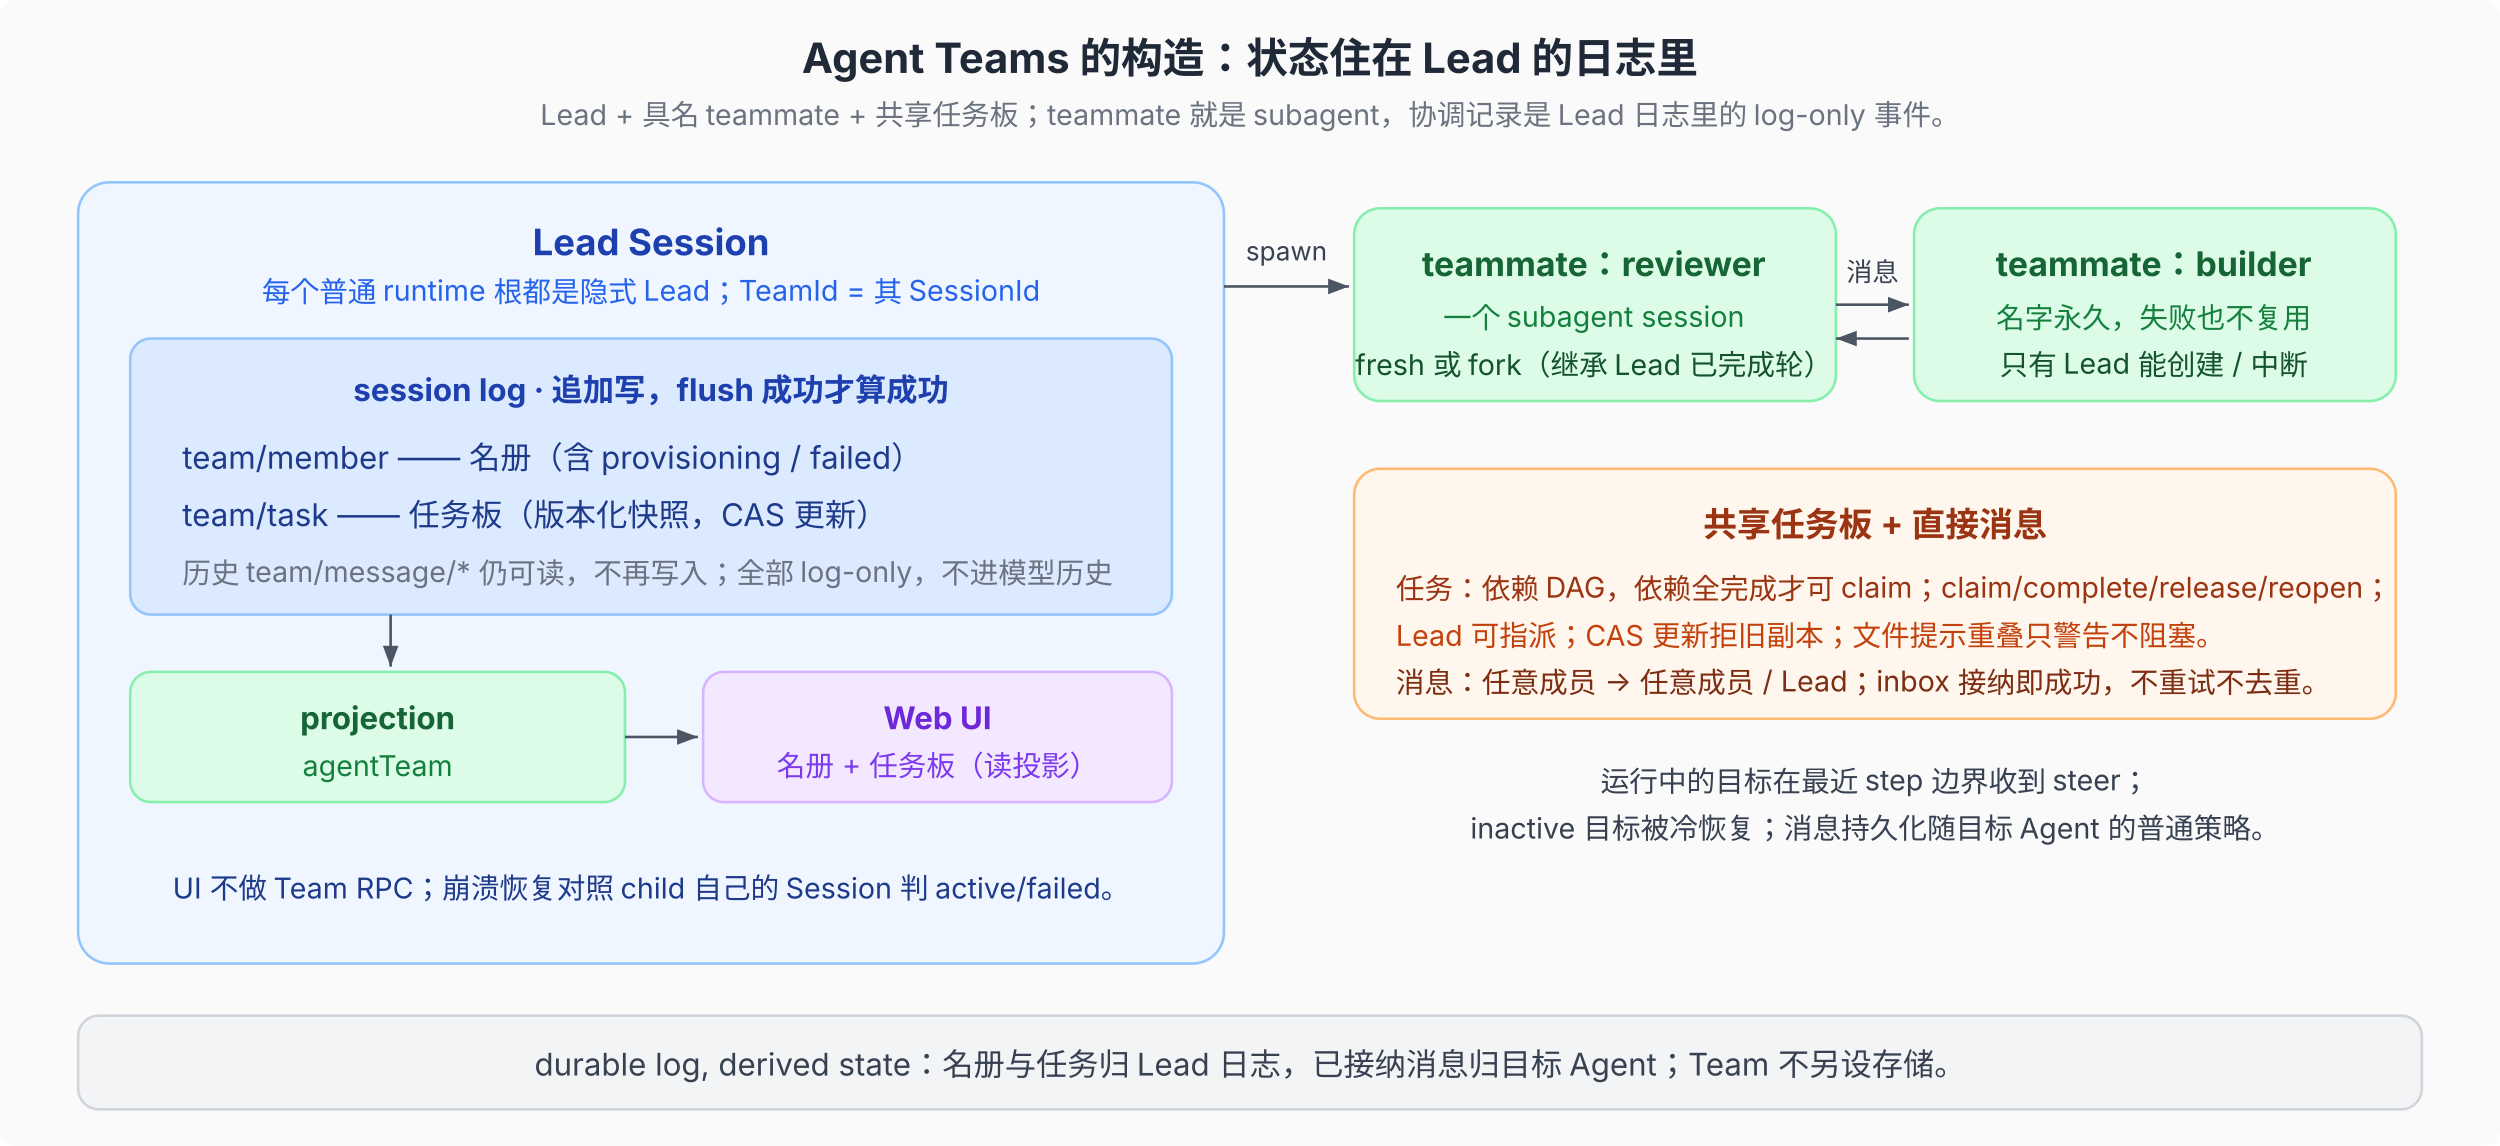
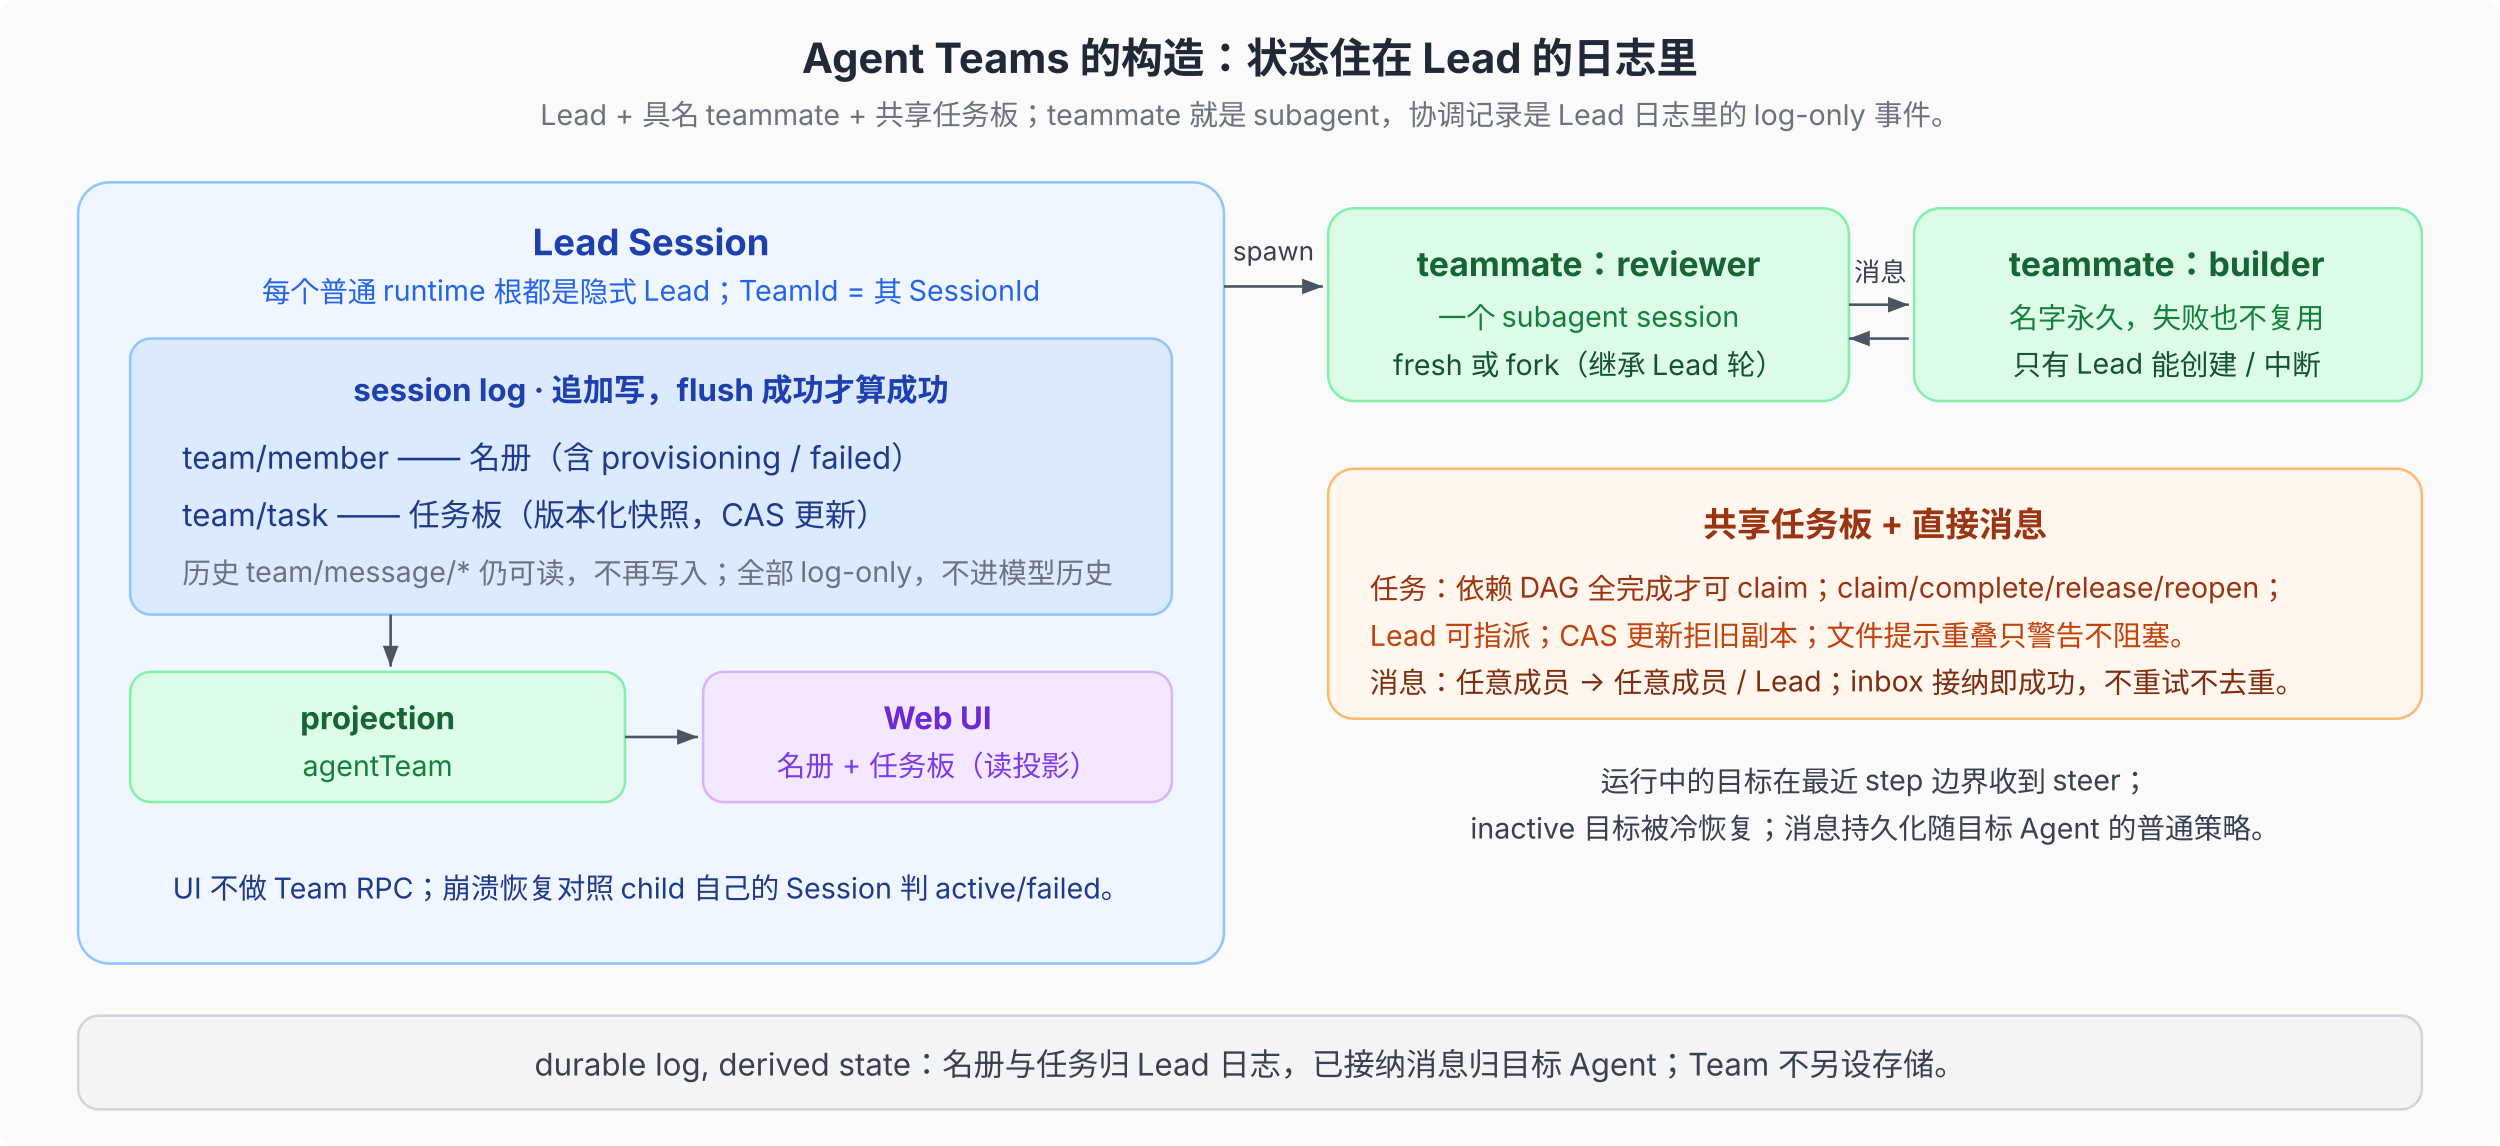
<svg xmlns="http://www.w3.org/2000/svg" viewBox="0 0 960 440" font-family="system-ui, -apple-system, 'PingFang SC', 'Noto Sans SC', sans-serif" font-size="12">
  <defs>
    <marker id="arr" markerWidth="8" markerHeight="6" refX="8" refY="3" orient="auto">
      <path d="M0,0 L8,3 L0,6 Z" fill="#4b5563" />
    </marker>
  </defs>
  <rect width="960" height="440" fill="#fafafa" rx="6" />
  <text x="480" y="28" text-anchor="middle" font-size="16" font-weight="700" fill="#1f2937">Agent Teams 的构造：状态住在 Lead 的日志里</text>
  <text x="480" y="48" text-anchor="middle" font-size="11" fill="#6b7280">Lead + 具名 teammate + 共享任务板；teammate 就是 subagent，协调记录是 Lead 日志里的 log-only 事件。</text>
  <rect x="30" y="70" width="440" height="300" rx="12" fill="#eff6ff" stroke="#93c5fd" />
  <text x="250" y="98" text-anchor="middle" font-size="14" font-weight="700" fill="#1e40af">Lead Session</text>
  <text x="250" y="116" text-anchor="middle" font-size="11" fill="#2563eb">每个普通 runtime 根都是隐式 Lead；TeamId = 其 SessionId</text>
  <rect x="50" y="130" width="400" height="106" rx="8" fill="#dbeafe" stroke="#93c5fd" />
  <text x="250" y="154" text-anchor="middle" font-size="12" font-weight="700" fill="#1e40af">session log · 追加写，flush 成功才算成功</text>
  <text x="70" y="180" font-size="12" fill="#1e3a8a">team/member —— 名册（含 provisioning / failed）</text>
  <text x="70" y="202" font-size="12" fill="#1e3a8a">team/task —— 任务板（版本化快照，CAS 更新）</text>
  <text x="70" y="224" font-size="11" fill="#6b7280">历史 team/message/* 仍可读，不再写入；全部 log-only，不进模型历史</text>
  <line x1="150" y1="236" x2="150" y2="256" stroke="#4b5563" marker-end="url(#arr)" />
  <rect x="50" y="258" width="190" height="50" rx="8" fill="#dcfce7" stroke="#86efac" />
  <text x="145" y="280" text-anchor="middle" font-size="12" font-weight="700" fill="#166534">projection</text>
  <text x="145" y="298" text-anchor="middle" font-size="11" fill="#15803d">agentTeam</text>
  <line x1="240" y1="283" x2="268" y2="283" stroke="#4b5563" marker-end="url(#arr)" />
  <rect x="270" y="258" width="180" height="50" rx="8" fill="#f3e8ff" stroke="#d8b4fe" />
  <text x="360" y="280" text-anchor="middle" font-size="12" font-weight="700" fill="#6d28d9">Web UI</text>
  <text x="360" y="298" text-anchor="middle" font-size="11" fill="#7c3aed">名册 + 任务板（读投影）</text>
  <text x="250" y="345" text-anchor="middle" font-size="11" fill="#1e3a8a">UI 不做 Team RPC；崩溃恢复对照 child 自己的 Session 判 active/failed。</text>
-   <rect x="520" y="80" width="185" height="74" rx="10" fill="#dcfce7" stroke="#86efac" />
-   <text x="612" y="106" text-anchor="middle" font-size="13" font-weight="700" fill="#166534">teammate：reviewer</text>
-   <text x="612" y="126" text-anchor="middle" font-size="11" fill="#15803d">一个 subagent session</text>
-   <text x="612" y="144" text-anchor="middle" font-size="11" fill="#14532d">fresh 或 fork（继承 Lead 已完成轮）</text>
-   <rect x="735" y="80" width="185" height="74" rx="10" fill="#dcfce7" stroke="#86efac" />
-   <text x="827" y="106" text-anchor="middle" font-size="13" font-weight="700" fill="#166534">teammate：builder</text>
-   <text x="827" y="126" text-anchor="middle" font-size="11" fill="#15803d">名字永久，失败也不复用</text>
-   <text x="827" y="144" text-anchor="middle" font-size="11" fill="#14532d">只有 Lead 能创建 / 中断</text>
-   <line x1="470" y1="110" x2="518" y2="110" stroke="#4b5563" marker-end="url(#arr)" />
-   <text x="494" y="100" text-anchor="middle" font-size="10" fill="#374151">spawn</text>
-   <line x1="705" y1="117" x2="733" y2="117" stroke="#4b5563" marker-end="url(#arr)" />
-   <line x1="733" y1="130" x2="705" y2="130" stroke="#4b5563" marker-end="url(#arr)" />
-   <text x="719" y="108" text-anchor="middle" font-size="10" fill="#374151">消息</text>
-   <rect x="520" y="180" width="400" height="96" rx="10" fill="#fff7ed" stroke="#fdba74" />
+   <rect x="510" y="80" width="200" height="74" rx="10" fill="#dcfce7" stroke="#86efac" />
+   <text x="610" y="106" text-anchor="middle" font-size="13" font-weight="700" fill="#166534">teammate：reviewer</text>
+   <text x="610" y="126" text-anchor="middle" font-size="11" fill="#15803d">一个 subagent session</text>
+   <text x="610" y="144" text-anchor="middle" font-size="11" fill="#14532d">fresh 或 fork（继承 Lead 轮）</text>
+   <rect x="735" y="80" width="195" height="74" rx="10" fill="#dcfce7" stroke="#86efac" />
+   <text x="832" y="106" text-anchor="middle" font-size="13" font-weight="700" fill="#166534">teammate：builder</text>
+   <text x="832" y="126" text-anchor="middle" font-size="11" fill="#15803d">名字永久，失败也不复用</text>
+   <text x="832" y="144" text-anchor="middle" font-size="11" fill="#14532d">只有 Lead 能创建 / 中断</text>
+   <line x1="470" y1="110" x2="508" y2="110" stroke="#4b5563" marker-end="url(#arr)" />
+   <text x="489" y="100" text-anchor="middle" font-size="10" fill="#374151">spawn</text>
+   <line x1="710" y1="117" x2="733" y2="117" stroke="#4b5563" marker-end="url(#arr)" />
+   <line x1="733" y1="130" x2="710" y2="130" stroke="#4b5563" marker-end="url(#arr)" />
+   <text x="722" y="108" text-anchor="middle" font-size="10" fill="#374151">消息</text>
+   <rect x="510" y="180" width="420" height="96" rx="10" fill="#fff7ed" stroke="#fdba74" />
  <text x="720" y="206" text-anchor="middle" font-size="13" font-weight="700" fill="#9a3412">共享任务板 + 直接消息</text>
-   <text x="536" y="230" font-size="11" fill="#9a3412">任务：依赖 DAG，依赖全完成才可 claim；claim/complete/release/reopen；</text>
-   <text x="536" y="248" font-size="11" fill="#c2410c">Lead 可指派；CAS 更新拒旧副本；文件提示重叠只警告不阻塞。</text>
-   <text x="536" y="266" font-size="11" fill="#7c2d12">消息：任意成员 → 任意成员 / Lead；inbox 接纳即成功，不重试不去重。</text>
+   <text x="526" y="230" font-size="11" fill="#9a3412">任务：依赖 DAG 全完成才可 claim；claim/complete/release/reopen；</text>
+   <text x="526" y="248" font-size="11" fill="#c2410c">Lead 可指派；CAS 更新拒旧副本；文件提示重叠只警告不阻塞。</text>
+   <text x="526" y="266" font-size="11" fill="#7c2d12">消息：任意成员 → 任意成员 / Lead；inbox 接纳即成功，不重试不去重。</text>
  <text x="720" y="304" text-anchor="middle" font-size="11" fill="#374151">运行中的目标在最近 step 边界收到 steer；</text>
  <text x="720" y="322" text-anchor="middle" font-size="11" fill="#374151">inactive 目标被冷恢复；消息持久化随目标 Agent 的普通策略。</text>
  <rect x="30" y="390" width="900" height="36" rx="8" fill="#f3f4f6" stroke="#d1d5db" />
  <text x="480" y="413" text-anchor="middle" font-size="12" fill="#374151">durable log, derived state：名册与任务归 Lead 日志，已接纳消息归目标 Agent；Team 不另设存储。</text>
</svg>
